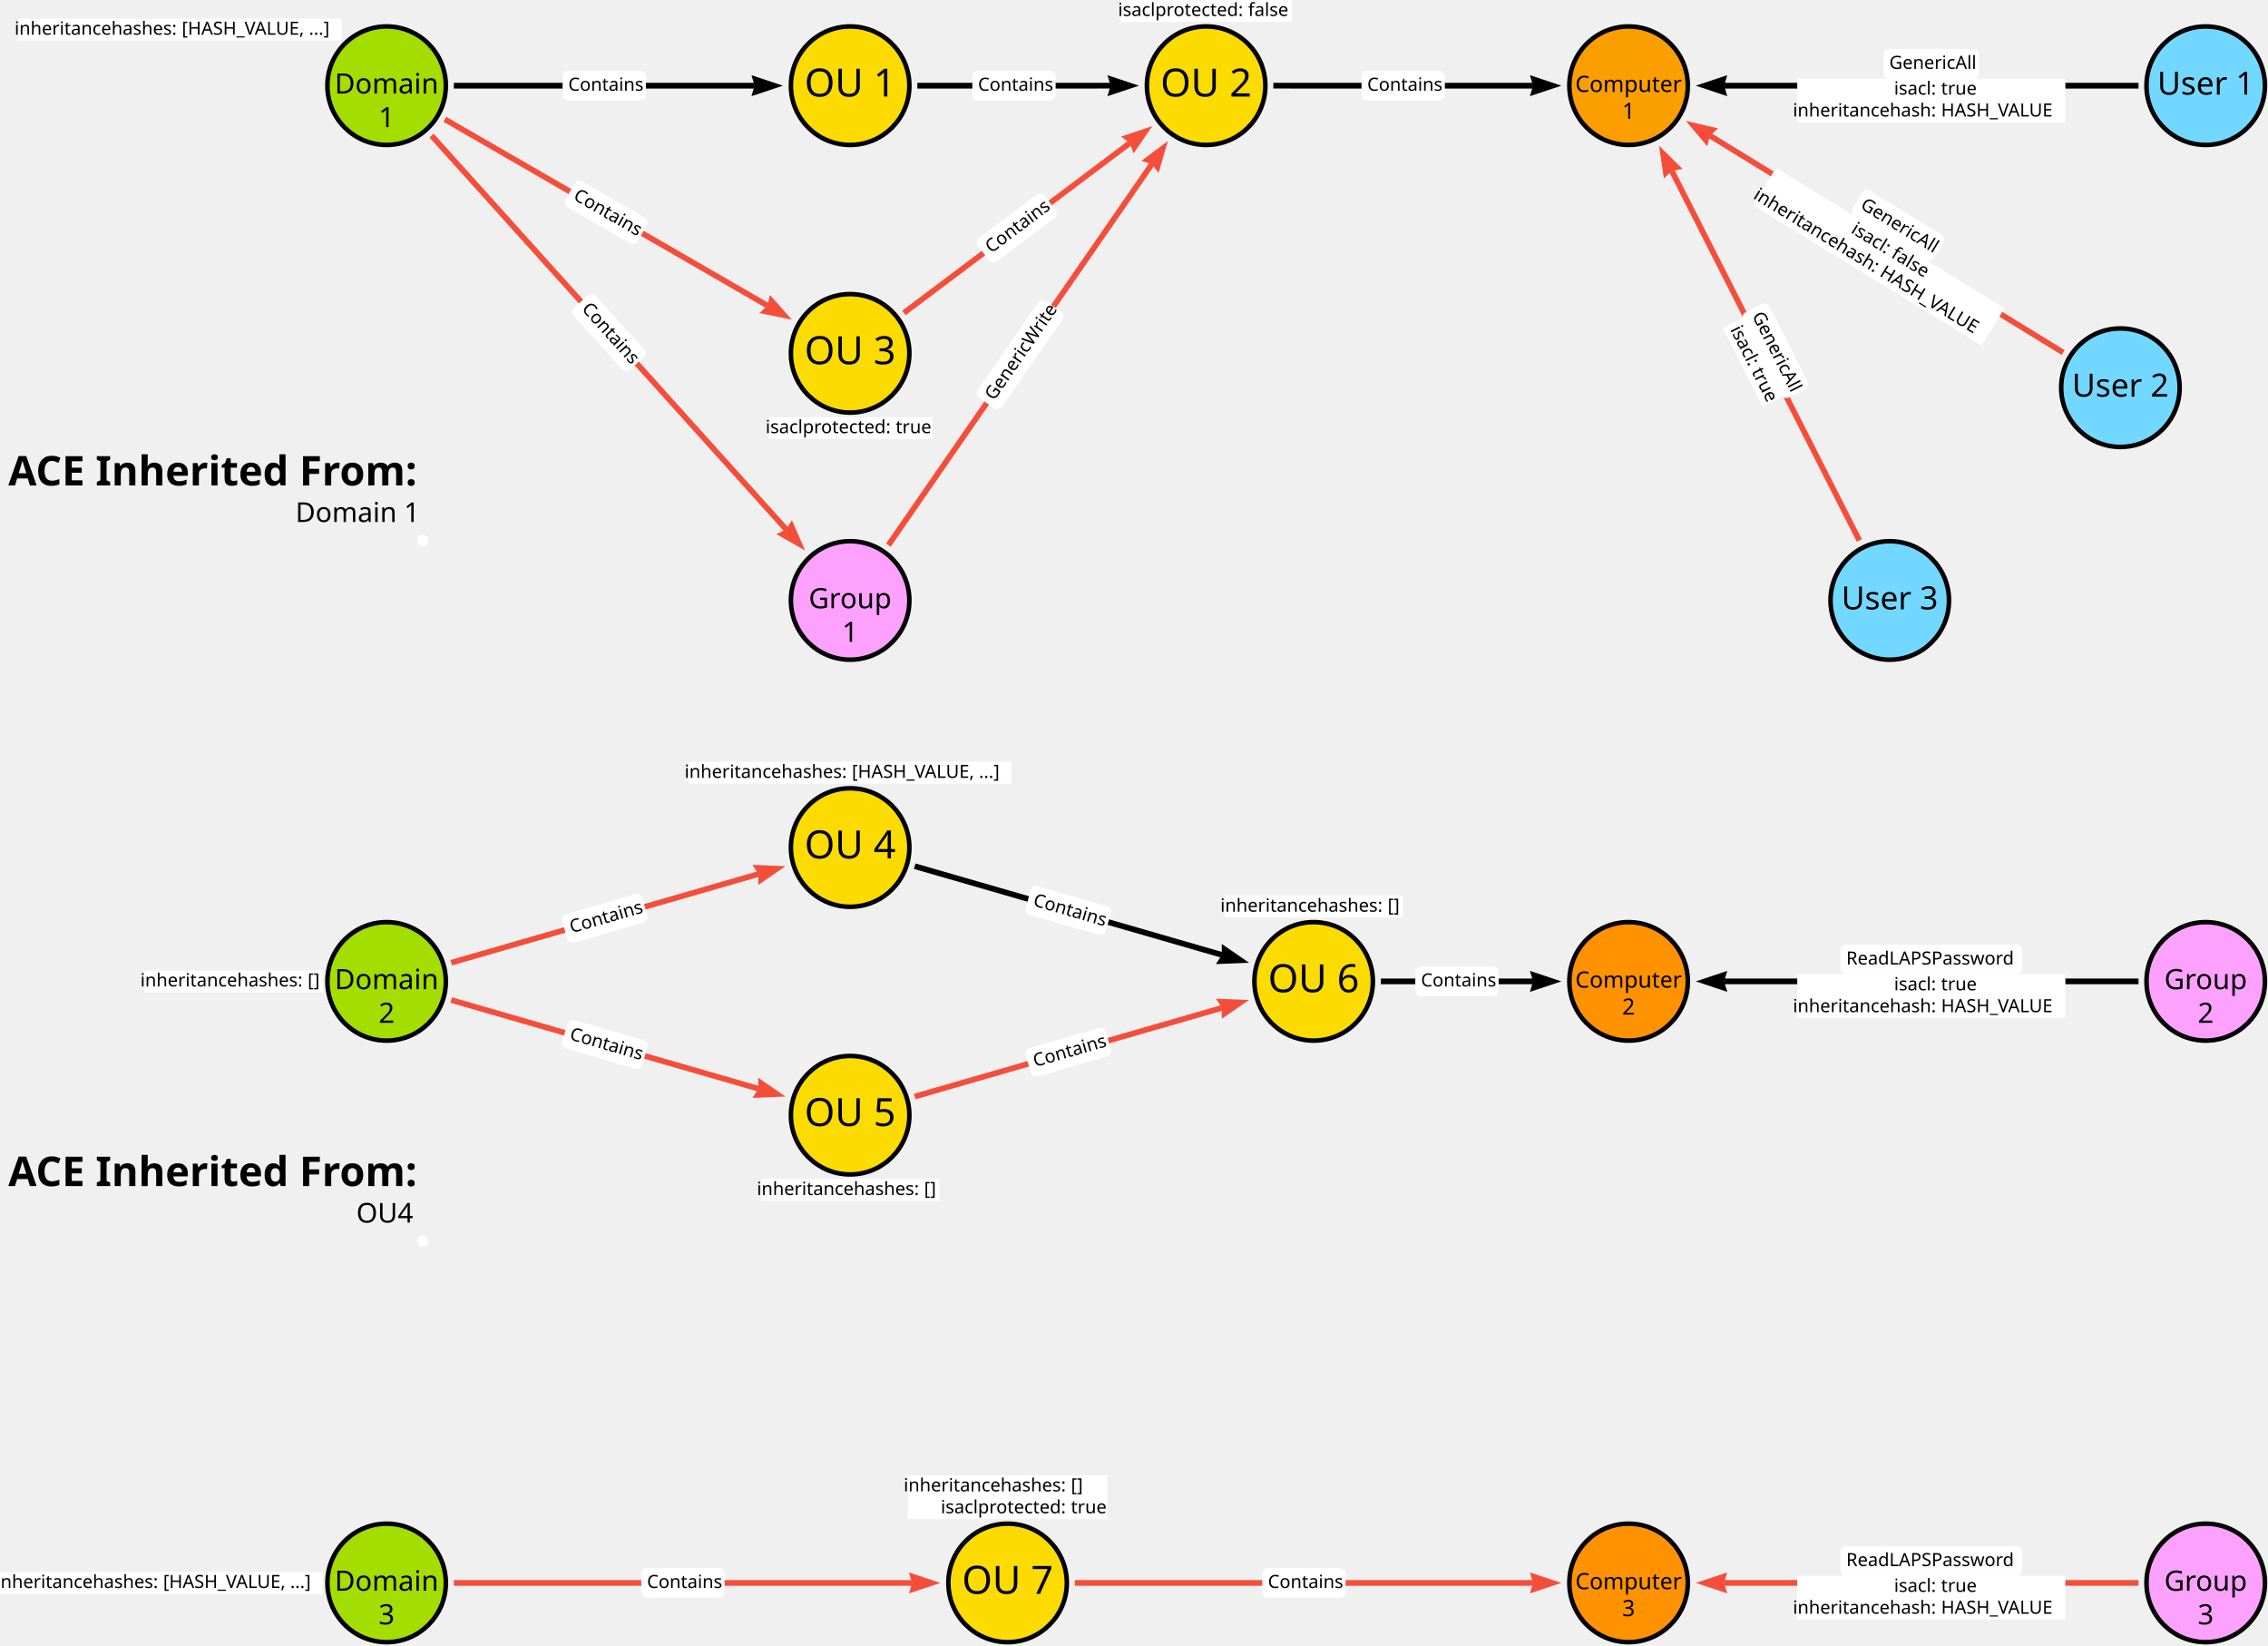
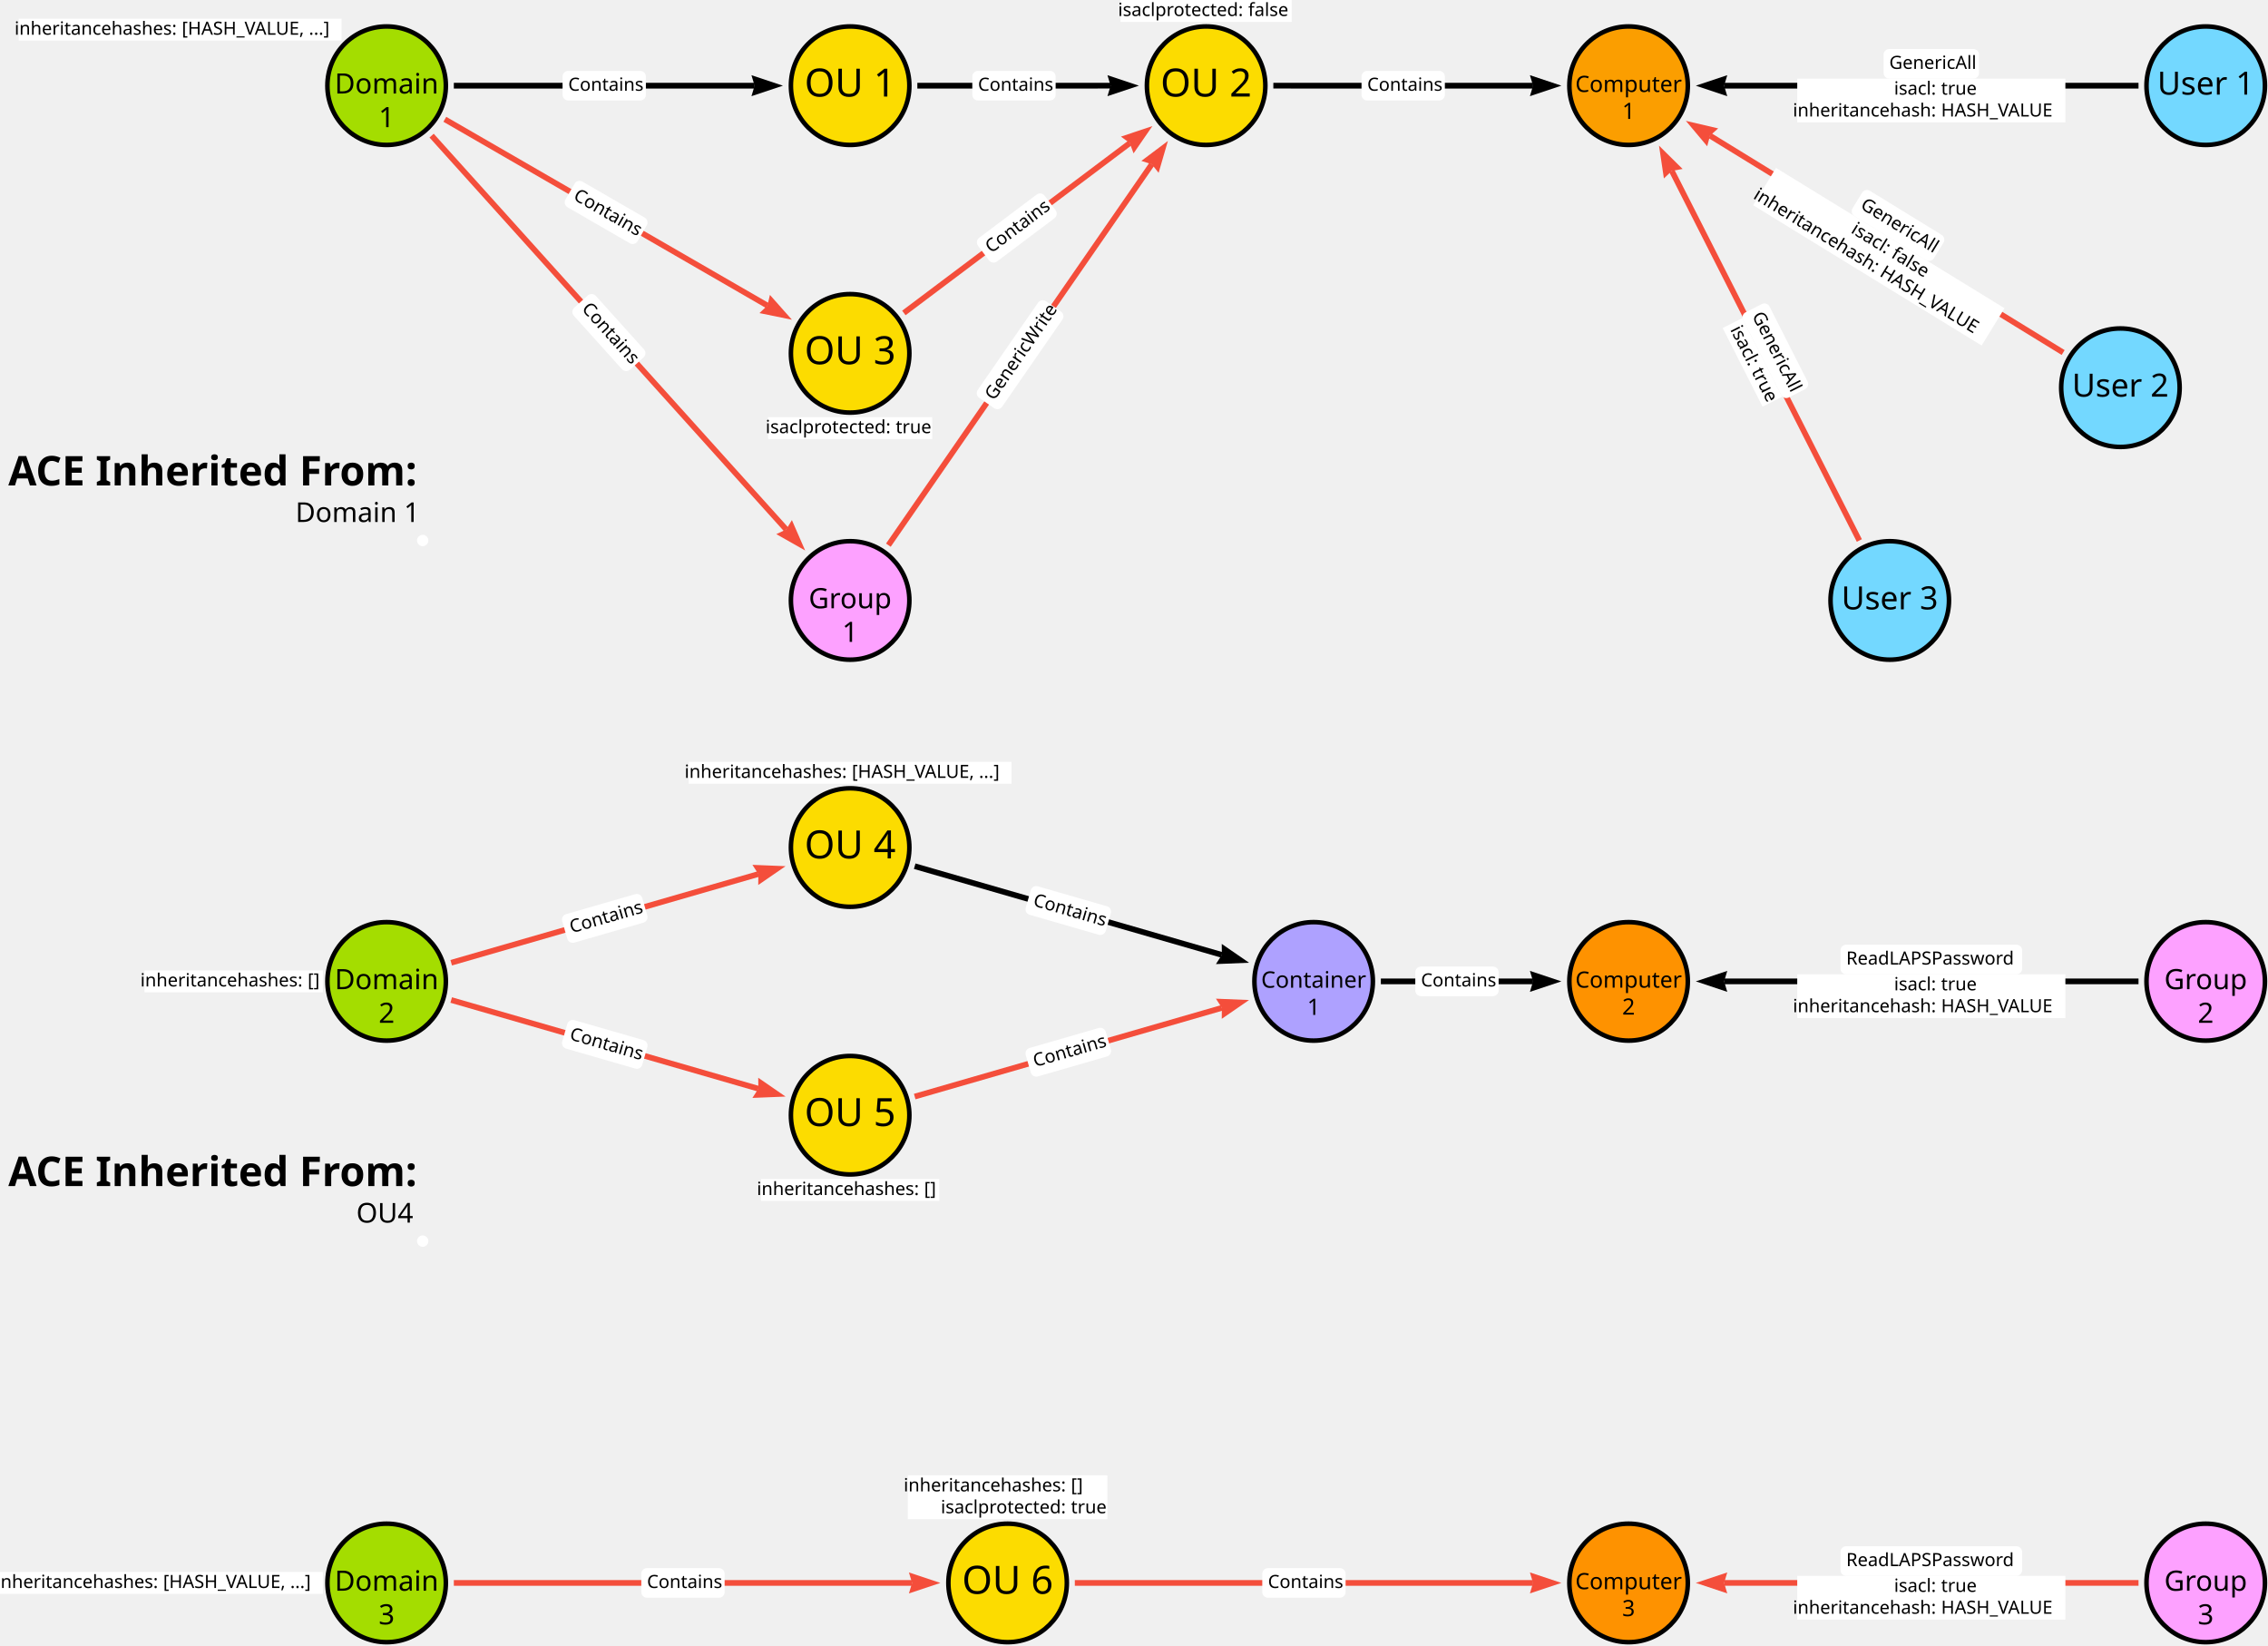
<svg xmlns="http://www.w3.org/2000/svg" width="1991" height="1444" viewBox="0 0 1991 1444">
  <defs>
    <style type="text/css" />
  </defs>
  <g transform="translate(2930.049 1684.74) scale(1)">
    <g class="relationship">
      <g transform="translate(-2183.743 -1609.537) rotate(-0.0004243538)" stroke-width="5" stroke="#000000">
        <path d="M 59 0 L 228.653 0" />
        <polygon points="-24.862,0 -27.625,9.208 0,0 -27.625,-9.208" fill="#000000" transform="translate(253.5151 0) rotate(0)" stroke="none" />
      </g>
      <g transform="translate(-2039.917 -1609.538) rotate(-0.0004243538) translate(0 -13)">
        <g transform="translate(0 0)">
          <g transform="translate(-36.57422 0)" fill="#ffffff" stroke="#000000" stroke-width="0">
            <rect x="0" y="0" width="73.148" height="26" rx="5" ry="5" stroke="none" />
            <text xml:space="preserve" x="5" y="17.457" stroke="none" text-anchor="left" font-family="sans-serif" font-size="16" font-weight="normal" fill="#000000">Contains</text>
          </g>
        </g>
      </g>
    </g>
    <g class="relationship">
      <g transform="translate(-2590.643 -1609.537) rotate(0.0000125941)" stroke-width="5" stroke="#000000">
        <path d="M 59 0 L 323.038 0" />
        <polygon points="-24.862,0 -27.625,9.208 0,0 -27.625,-9.208" fill="#000000" transform="translate(347.8997 0) rotate(0)" stroke="none" />
      </g>
      <g transform="translate(-2399.624 -1609.537) rotate(0.0000125941) translate(0 -13)">
        <g transform="translate(0 0)">
          <g transform="translate(-36.57422 0)" fill="#ffffff" stroke="#000000" stroke-width="0">
            <rect x="0" y="0" width="73.148" height="26" rx="5" ry="5" stroke="none" />
            <text xml:space="preserve" x="5" y="17.457" stroke="none" text-anchor="left" font-family="sans-serif" font-size="16" font-weight="normal" fill="#000000">Contains</text>
          </g>
        </g>
      </g>
    </g>
    <g class="relationship">
      <g transform="translate(-2183.743 -1374.614) rotate(-36.93316)" stroke-width="5" stroke="#f44e3b">
        <path d="M 59 0 L 307.106 0" />
        <polygon points="-24.862,0 -27.625,9.208 0,0 -27.625,-9.208" fill="#f44e3b" transform="translate(331.9678 0) rotate(0)" stroke="none" />
      </g>
      <g transform="translate(-2037.422 -1484.607) rotate(-36.93316) translate(0 -13)">
        <g transform="translate(0 0)">
          <g transform="translate(-36.57422 0)" fill="#ffffff" stroke="#000000" stroke-width="0">
            <rect x="0" y="0" width="73.148" height="26" rx="5" ry="5" stroke="none" />
            <text xml:space="preserve" x="5" y="17.457" stroke="none" text-anchor="left" font-family="sans-serif" font-size="16" font-weight="normal" fill="#000000">Contains</text>
          </g>
        </g>
      </g>
    </g>
    <g class="relationship">
      <g transform="translate(-2183.743 -1157.738) rotate(-55.32804)" stroke-width="5" stroke="#f44e3b">
        <path d="M 59 0 L 465.492 0" />
        <polygon points="-24.862,0 -27.625,9.208 0,0 -27.625,-9.208" fill="#f44e3b" transform="translate(490.3542 0) rotate(0)" stroke="none" />
      </g>
      <g transform="translate(-2034.557 -1373.415) rotate(-55.32804) translate(0 -13)">
        <g transform="translate(0 0)">
          <g transform="translate(-51.53516 0)" fill="#ffffff" stroke="#000000" stroke-width="0">
            <rect x="0" y="0" width="103.07" height="26" rx="5" ry="5" stroke="none" />
            <text xml:space="preserve" x="5" y="17.457" stroke="none" text-anchor="left" font-family="sans-serif" font-size="16" font-weight="normal" fill="#000000">GenericWrite</text>
          </g>
        </g>
      </g>
    </g>
    <g class="relationship">
      <g transform="translate(-2590.643 -1609.537) rotate(30)" stroke-width="5" stroke="#f44e3b">
        <path d="M 59 0 L 385.985 0" />
        <polygon points="-24.862,0 -27.625,9.208 0,0 -27.625,-9.208" fill="#f44e3b" transform="translate(410.8473 0) rotate(0)" stroke="none" />
      </g>
      <g transform="translate(-2397.958 -1498.291) rotate(30) translate(0 -13)">
        <g transform="translate(0 0)">
          <g transform="translate(-36.57422 0)" fill="#ffffff" stroke="#000000" stroke-width="0">
            <rect x="0" y="0" width="73.148" height="26" rx="5" ry="5" stroke="none" />
            <text xml:space="preserve" x="5" y="17.457" stroke="none" text-anchor="left" font-family="sans-serif" font-size="16" font-weight="normal" fill="#000000">Contains</text>
          </g>
        </g>
      </g>
    </g>
    <g class="relationship">
      <g transform="translate(-2590.643 -1609.537) rotate(47.99313)" stroke-width="5" stroke="#f44e3b">
        <path d="M 59 0 L 524.159 0" />
        <polygon points="-24.862,0 -27.625,9.208 0,0 -27.625,-9.208" fill="#f44e3b" transform="translate(549.0212 0) rotate(0)" stroke="none" />
      </g>
      <g transform="translate(-2395.512 -1392.875) rotate(47.99313) translate(0 -13)">
        <g transform="translate(0 0)">
          <g transform="translate(-36.57422 0)" fill="#ffffff" stroke="#000000" stroke-width="0">
            <rect x="0" y="0" width="73.148" height="26" rx="5" ry="5" stroke="none" />
            <text xml:space="preserve" x="5" y="17.457" stroke="none" text-anchor="left" font-family="sans-serif" font-size="16" font-weight="normal" fill="#000000">Contains</text>
          </g>
        </g>
      </g>
    </g>
    <g class="relationship">
      <g transform="translate(-2590.643 -823.4011) rotate(-16.1021)" stroke-width="5" stroke="#f44e3b">
        <path d="M 59 0 L 339.652 0" />
        <polygon points="-24.862,0 -27.625,9.208 0,0 -27.625,-9.208" fill="#f44e3b" transform="translate(364.5146 0) rotate(0)" stroke="none" />
      </g>
      <g transform="translate(-2399.136 -878.6842) rotate(-16.1021) translate(0 -13)">
        <g transform="translate(0 0)">
          <g transform="translate(-36.57422 0)" fill="#ffffff" stroke="#000000" stroke-width="0">
            <rect x="0" y="0" width="73.148" height="26" rx="5" ry="5" stroke="none" />
            <text xml:space="preserve" x="5" y="17.457" stroke="none" text-anchor="left" font-family="sans-serif" font-size="16" font-weight="normal" fill="#000000">Contains</text>
          </g>
        </g>
      </g>
    </g>
    <g class="relationship">
      <g transform="translate(-2590.643 -823.4011) rotate(16.10212)" stroke-width="5" stroke="#f44e3b">
        <path d="M 59 0 L 339.653 0" />
        <polygon points="-24.862,0 -27.625,9.208 0,0 -27.625,-9.208" fill="#f44e3b" transform="translate(364.5147 0) rotate(0)" stroke="none" />
      </g>
      <g transform="translate(-2399.136 -768.1179) rotate(16.10212) translate(0 -13)">
        <g transform="translate(0 0)">
          <g transform="translate(-36.57422 0)" fill="#ffffff" stroke="#000000" stroke-width="0">
            <rect x="0" y="0" width="73.148" height="26" rx="5" ry="5" stroke="none" />
            <text xml:space="preserve" x="5" y="17.457" stroke="none" text-anchor="left" font-family="sans-serif" font-size="16" font-weight="normal" fill="#000000">Contains</text>
          </g>
        </g>
      </g>
    </g>
    <g class="relationship">
      <g transform="translate(-2183.743 -705.9392) rotate(-16.10213)" stroke-width="5" stroke="#f44e3b">
        <path d="M 59 0 L 339.652 0" />
        <polygon points="-24.862,0 -27.625,9.208 0,0 -27.625,-9.208" fill="#f44e3b" transform="translate(364.5146 0) rotate(0)" stroke="none" />
      </g>
      <g transform="translate(-1992.237 -761.2224) rotate(-16.10213) translate(0 -13)">
        <g transform="translate(0 0)">
          <g transform="translate(-36.57422 0)" fill="#ffffff" stroke="#000000" stroke-width="0">
            <rect x="0" y="0" width="73.148" height="26" rx="5" ry="5" stroke="none" />
            <text xml:space="preserve" x="5" y="17.457" stroke="none" text-anchor="left" font-family="sans-serif" font-size="16" font-weight="normal" fill="#000000">Contains</text>
          </g>
        </g>
      </g>
    </g>
    <g class="relationship">
      <g transform="translate(-2183.743 -940.8628) rotate(16.1021)" stroke-width="5" stroke="#000000">
        <path d="M 59 0 L 339.652 0" />
        <polygon points="-24.862,0 -27.625,9.208 0,0 -27.625,-9.208" fill="#000000" transform="translate(364.5146 0) rotate(0)" stroke="none" />
      </g>
      <g transform="translate(-1992.237 -885.5797) rotate(16.1021) translate(0 -13)">
        <g transform="translate(0 0)">
          <g transform="translate(-36.57422 0)" fill="#ffffff" stroke="#000000" stroke-width="0">
            <rect x="0" y="0" width="73.148" height="26" rx="5" ry="5" stroke="none" />
            <text xml:space="preserve" x="5" y="17.457" stroke="none" text-anchor="left" font-family="sans-serif" font-size="16" font-weight="normal" fill="#000000">Contains</text>
          </g>
        </g>
      </g>
    </g>
    <g class="relationship">
      <g transform="translate(-1871.228 -1609.54) rotate(0.0005207207)" stroke-width="5" stroke="#000000">
        <path d="M 59 0 L 287 0" />
        <polygon points="-24.862,0 -27.625,9.208 0,0 -27.625,-9.208" fill="#000000" transform="translate(311.8624 0) rotate(0)" stroke="none" />
      </g>
      <g transform="translate(-1698.228 -1609.538) rotate(0.0005207207) translate(0 -13)">
        <g transform="translate(0 0)">
          <g transform="translate(-36.57422 0)" fill="#ffffff" stroke="#000000" stroke-width="0">
            <rect x="0" y="0" width="73.148" height="26" rx="5" ry="5" stroke="none" />
            <text xml:space="preserve" x="5" y="17.457" stroke="none" text-anchor="left" font-family="sans-serif" font-size="16" font-weight="normal" fill="#000000">Contains</text>
          </g>
        </g>
      </g>
    </g>
    <g class="relationship">
      <g transform="translate(-993.724 -1609.532) rotate(-179.9995)" stroke-width="5" stroke="#000000">
        <path d="M 59 0 L 422.779 0" />
        <polygon points="-24.862,0 -27.625,9.208 0,0 -27.625,-9.208" fill="#000000" transform="translate(447.6415 0) rotate(0)" stroke="none" />
      </g>
      <g transform="translate(-1234.614 -1609.534) rotate(0.0005207207) translate(0 -32.2)">
        <g transform="translate(0 0)">
          <g transform="translate(-41.90234 0)" fill="#ffffff" stroke="#000000" stroke-width="0">
            <rect x="0" y="0" width="83.805" height="26" rx="5" ry="5" stroke="none" />
            <text xml:space="preserve" x="5" y="17.457" stroke="none" text-anchor="left" font-family="sans-serif" font-size="16" font-weight="normal" fill="#000000">GenericAll</text>
          </g>
        </g>
        <g transform="translate(0 26)">
          <g transform="translate(-117.6953 0)" fill="white">
            <rect x="0" y="0" width="235.391" height="38.4" rx="0" ry="0" stroke="none" />
            <g font-family="sans-serif" font-size="16" font-weight="normal" fill="#000000" text-anchor="end">
              <text xml:space="preserve" x="121.859" y="14.057" stroke="none">isacl:</text>
              <text xml:space="preserve" x="126.305" y="14.057" stroke="none" text-anchor="start">true</text>
              <text xml:space="preserve" x="121.859" y="33.257" stroke="none" text-anchor="end">inheritancehash:</text>
              <text xml:space="preserve" x="126.305" y="33.257" stroke="none" text-anchor="start">HASH_VALUE</text>
            </g>
          </g>
        </g>
      </g>
    </g>
    <g class="relationship">
      <g transform="translate(-1068.601 -1344.46) rotate(-148.4527)" stroke-width="5" stroke="#f44e3b">
        <path d="M 59 0 L 422.779 0" />
        <polygon points="-24.862,0 -27.625,9.208 0,0 -27.625,-9.208" fill="#f44e3b" transform="translate(447.6415 0) rotate(0)" stroke="none" />
      </g>
      <g transform="translate(-1273.889 -1470.494) rotate(31.54729) translate(0 -32.2)">
        <g transform="translate(0 0)">
          <g transform="translate(-41.90234 0)" fill="#ffffff" stroke="#000000" stroke-width="0">
            <rect x="0" y="0" width="83.805" height="26" rx="5" ry="5" stroke="none" />
            <text xml:space="preserve" x="5" y="17.457" stroke="none" text-anchor="left" font-family="sans-serif" font-size="16" font-weight="normal" fill="#000000">GenericAll</text>
          </g>
        </g>
        <g transform="translate(0 26)">
          <g transform="translate(-117.6953 0)" fill="white">
            <rect x="0" y="0" width="235.391" height="38.4" rx="0" ry="0" stroke="none" />
            <g font-family="sans-serif" font-size="16" font-weight="normal" fill="#000000" text-anchor="end">
              <text xml:space="preserve" x="121.859" y="14.057" stroke="none">isacl:</text>
              <text xml:space="preserve" x="126.305" y="14.057" stroke="none" text-anchor="start">false</text>
              <text xml:space="preserve" x="121.859" y="33.257" stroke="none" text-anchor="end">inheritancehash:</text>
              <text xml:space="preserve" x="126.305" y="33.257" stroke="none" text-anchor="start">HASH_VALUE</text>
            </g>
          </g>
        </g>
      </g>
    </g>
    <g class="relationship">
      <g transform="translate(-1271.096 -1157.738) rotate(-116.9059)" stroke-width="5" stroke="#f44e3b">
        <path d="M 59 0 L 422.779 0" />
        <polygon points="-24.862,0 -27.625,9.208 0,0 -27.625,-9.208" fill="#f44e3b" transform="translate(447.6415 0) rotate(0)" stroke="none" />
      </g>
      <g transform="translate(-1380.106 -1372.552) rotate(63.09406) translate(0 -22.6)">
        <g transform="translate(0 0)">
          <g transform="translate(-41.90234 0)" fill="#ffffff" stroke="#000000" stroke-width="0">
            <rect x="0" y="0" width="83.805" height="26" rx="5" ry="5" stroke="none" />
            <text xml:space="preserve" x="5" y="17.457" stroke="none" text-anchor="left" font-family="sans-serif" font-size="16" font-weight="normal" fill="#000000">GenericAll</text>
          </g>
        </g>
        <g transform="translate(0 26)">
          <g transform="translate(-38.67969 0)" fill="white">
            <rect x="0" y="0" width="77.359" height="19.2" rx="0" ry="0" stroke="none" />
            <g font-family="sans-serif" font-size="16" font-weight="normal" fill="#000000" text-anchor="end">
              <text xml:space="preserve" x="40.898" y="14.057" stroke="none">isacl:</text>
              <text xml:space="preserve" x="45.344" y="14.057" stroke="none" text-anchor="start">true</text>
            </g>
          </g>
        </g>
      </g>
    </g>
    <g class="relationship">
      <g transform="translate(-1776.843 -823.4011) rotate(0)" stroke-width="5" stroke="#000000">
        <path d="M 59 0 L 192.616 0" />
        <polygon points="-24.862,0 -27.625,9.208 0,0 -27.625,-9.208" fill="#000000" transform="translate(217.4778 0) rotate(0)" stroke="none" />
      </g>
      <g transform="translate(-1651.035 -823.4011) rotate(0) translate(0 -13)">
        <g transform="translate(0 0)">
          <g transform="translate(-36.57422 0)" fill="#ffffff" stroke="#000000" stroke-width="0">
            <rect x="0" y="0" width="73.148" height="26" rx="5" ry="5" stroke="none" />
            <text xml:space="preserve" x="5" y="17.457" stroke="none" text-anchor="left" font-family="sans-serif" font-size="16" font-weight="normal" fill="#000000">Contains</text>
          </g>
        </g>
      </g>
    </g>
    <g class="relationship">
      <g transform="translate(-993.724 -823.4011) rotate(180)" stroke-width="5" stroke="#000000">
        <path d="M 59 0 L 422.779 0" />
        <polygon points="-24.862,0 -27.625,9.208 0,0 -27.625,-9.208" fill="#000000" transform="translate(447.6415 0) rotate(0)" stroke="none" />
      </g>
      <g transform="translate(-1234.614 -823.4011) rotate(360) translate(0 -32.2)">
        <g transform="translate(0 0)">
          <g transform="translate(-79.70703 0)" fill="#ffffff" stroke="#000000" stroke-width="0">
            <rect x="0" y="0" width="159.414" height="26" rx="5" ry="5" stroke="none" />
            <text xml:space="preserve" x="5" y="17.457" stroke="none" text-anchor="left" font-family="sans-serif" font-size="16" font-weight="normal" fill="#000000">ReadLAPSPassword</text>
          </g>
        </g>
        <g transform="translate(0 26)">
          <g transform="translate(-117.6953 0)" fill="white">
            <rect x="0" y="0" width="235.391" height="38.4" rx="0" ry="0" stroke="none" />
            <g font-family="sans-serif" font-size="16" font-weight="normal" fill="#000000" text-anchor="end">
              <text xml:space="preserve" x="121.859" y="14.057" stroke="none">isacl:</text>
              <text xml:space="preserve" x="126.305" y="14.057" stroke="none" text-anchor="start">true</text>
              <text xml:space="preserve" x="121.859" y="33.257" stroke="none" text-anchor="end">inheritancehash:</text>
              <text xml:space="preserve" x="126.305" y="33.257" stroke="none" text-anchor="start">HASH_VALUE</text>
            </g>
          </g>
        </g>
      </g>
    </g>
    <g class="relationship">
      <g transform="translate(-2590.643 -295.4305) rotate(0)" stroke-width="5" stroke="#f44e3b">
        <path d="M 59 0 L 461.276 0" />
        <polygon points="-24.862,0 -27.625,9.208 0,0 -27.625,-9.208" fill="#f44e3b" transform="translate(486.1386 0) rotate(0)" stroke="none" />
      </g>
      <g transform="translate(-2330.504 -295.4305) rotate(0) translate(0 -13)">
        <g transform="translate(0 0)">
          <g transform="translate(-36.57422 0)" fill="#ffffff" stroke="#000000" stroke-width="0">
            <rect x="0" y="0" width="73.148" height="26" rx="5" ry="5" stroke="none" />
            <text xml:space="preserve" x="5" y="17.457" stroke="none" text-anchor="left" font-family="sans-serif" font-size="16" font-weight="normal" fill="#000000">Contains</text>
          </g>
        </g>
      </g>
    </g>
    <g class="relationship">
      <g transform="translate(-2045.504 -295.4305) rotate(0)" stroke-width="5" stroke="#f44e3b">
        <path d="M 59 0 L 461.276 0" />
        <polygon points="-24.862,0 -27.625,9.208 0,0 -27.625,-9.208" fill="#f44e3b" transform="translate(486.1386 0) rotate(0)" stroke="none" />
      </g>
      <g transform="translate(-1785.366 -295.4305) rotate(0) translate(0 -13)">
        <g transform="translate(0 0)">
          <g transform="translate(-36.57422 0)" fill="#ffffff" stroke="#000000" stroke-width="0">
            <rect x="0" y="0" width="73.148" height="26" rx="5" ry="5" stroke="none" />
            <text xml:space="preserve" x="5" y="17.457" stroke="none" text-anchor="left" font-family="sans-serif" font-size="16" font-weight="normal" fill="#000000">Contains</text>
          </g>
        </g>
      </g>
    </g>
    <g class="relationship">
      <g transform="translate(-993.724 -295.4305) rotate(180)" stroke-width="5" stroke="#f44e3b">
        <path d="M 59 0 L 422.779 0" />
        <polygon points="-24.862,0 -27.625,9.208 0,0 -27.625,-9.208" fill="#f44e3b" transform="translate(447.6415 0) rotate(0)" stroke="none" />
      </g>
      <g transform="translate(-1234.614 -295.4305) rotate(360) translate(0 -32.2)">
        <g transform="translate(0 0)">
          <g transform="translate(-79.70703 0)" fill="#ffffff" stroke="#000000" stroke-width="0">
            <rect x="0" y="0" width="159.414" height="26" rx="5" ry="5" stroke="none" />
            <text xml:space="preserve" x="5" y="17.457" stroke="none" text-anchor="left" font-family="sans-serif" font-size="16" font-weight="normal" fill="#000000">ReadLAPSPassword</text>
          </g>
        </g>
        <g transform="translate(0 26)">
          <g transform="translate(-117.6953 0)" fill="white">
            <rect x="0" y="0" width="235.391" height="38.4" rx="0" ry="0" stroke="none" />
            <g font-family="sans-serif" font-size="16" font-weight="normal" fill="#000000" text-anchor="end">
              <text xml:space="preserve" x="121.859" y="14.057" stroke="none">isacl:</text>
              <text xml:space="preserve" x="126.305" y="14.057" stroke="none" text-anchor="start">true</text>
              <text xml:space="preserve" x="121.859" y="33.257" stroke="none" text-anchor="end">inheritancehash:</text>
              <text xml:space="preserve" x="126.305" y="33.257" stroke="none" text-anchor="start">HASH_VALUE</text>
            </g>
          </g>
        </g>
      </g>
    </g>
    <g class="node">
      <g fill="#fcdc00" stroke="#000000" stroke-width="4">
        <circle cx="-1871.228" cy="-1609.54" r="52" />
      </g>
      <g transform="translate(-1871.228 -1609.54)">
        <g transform="scale(0.6835941) translate(0 0)">
          <g transform="translate(0 0)">
            <g font-family="sans-serif" font-size="50" font-weight="normal" fill="#000000" text-anchor="middle">
              <text xml:space="preserve" x="0" y="13.928" stroke="none">OU 2</text>
            </g>
          </g>
        </g>
        <g transform="translate(3.429011037612589e-15 -75.2)">
          <g transform="translate(0 0)">
            <g transform="translate(-75.14844 0)" fill="white">
              <rect x="0" y="0" width="150.297" height="19.2" rx="0" ry="0" stroke="none" />
              <g font-family="sans-serif" font-size="16" font-weight="normal" fill="#000000" text-anchor="end">
                <text xml:space="preserve" x="107.609" y="14.057" stroke="none">isaclprotected:</text>
                <text xml:space="preserve" x="112.055" y="14.057" stroke="none" text-anchor="start">false</text>
              </g>
            </g>
          </g>
        </g>
      </g>
    </g>
    <g class="node">
      <g fill="#73d8ff" stroke="#000000" stroke-width="4">
        <circle cx="-993.724" cy="-1609.532" r="52" />
      </g>
      <g transform="translate(-993.724 -1609.532)">
        <g transform="scale(0.5625004) translate(0 0)">
          <g transform="translate(0 0)">
            <g font-family="sans-serif" font-size="50" font-weight="normal" fill="#000000" text-anchor="middle">
              <text xml:space="preserve" x="0" y="13.928" stroke="none">User 1</text>
            </g>
          </g>
        </g>
      </g>
    </g>
    <g class="node">
      <g fill="#fcdc00" stroke="#000000" stroke-width="4">
        <circle cx="-2183.743" cy="-940.863" r="52" />
      </g>
      <g transform="translate(-2183.743 -940.8628)">
        <g transform="scale(0.6835941) translate(0 0)">
          <g transform="translate(0 0)">
            <g font-family="sans-serif" font-size="50" font-weight="normal" fill="#000000" text-anchor="middle">
              <text xml:space="preserve" x="0" y="13.928" stroke="none">OU 4</text>
            </g>
          </g>
        </g>
        <g transform="translate(3.429011037612589e-15 -75.2)">
          <g transform="translate(0 0)">
            <g transform="translate(-141.7031 0)" fill="white">
              <rect x="0" y="0" width="283.406" height="19.2" rx="0" ry="0" stroke="none" />
              <g font-family="sans-serif" font-size="16" font-weight="normal" fill="#000000" text-anchor="end">
                <text xml:space="preserve" x="138.758" y="14.057" stroke="none">inheritancehashes:</text>
                <text xml:space="preserve" x="143.203" y="14.057" stroke="none" text-anchor="start">[HASH_VALUE, ...]</text>
              </g>
            </g>
          </g>
        </g>
      </g>
    </g>
    <g class="node">
      <g fill="#fcdc00" stroke="#000000" stroke-width="4">
        <circle cx="-2183.743" cy="-1609.537" r="52" />
      </g>
      <g transform="translate(-2183.743 -1609.537)">
        <g transform="scale(0.6835941) translate(0 0)">
          <g transform="translate(0 0)">
            <g font-family="sans-serif" font-size="50" font-weight="normal" fill="#000000" text-anchor="middle">
              <text xml:space="preserve" x="0" y="13.928" stroke="none">OU 1</text>
            </g>
          </g>
        </g>
      </g>
    </g>
    <g class="node">
      <g fill="#a4dd00" stroke="#000000" stroke-width="4">
        <circle cx="-2590.643" cy="-1609.537" r="52" />
      </g>
      <g transform="translate(-2590.643 -1609.537)">
        <g transform="scale(0.492188) translate(0 0)">
          <g transform="translate(0 0)">
            <g font-family="sans-serif" font-size="50" font-weight="normal" fill="#000000" text-anchor="middle">
              <text xml:space="preserve" x="0" y="13.928" stroke="none">Domain</text>
              <text xml:space="preserve" x="0" y="73.928" stroke="none" text-anchor="middle">1</text>
            </g>
          </g>
        </g>
        <g transform="translate(-39.59798 -58.79798)">
          <g transform="translate(0 0)">
            <g transform="translate(-283.4062 0)" fill="white">
              <rect x="0" y="0" width="283.406" height="19.2" rx="0" ry="0" stroke="none" />
              <g font-family="sans-serif" font-size="16" font-weight="normal" fill="#000000" text-anchor="end">
                <text xml:space="preserve" x="138.758" y="14.057" stroke="none">inheritancehashes:</text>
                <text xml:space="preserve" x="143.203" y="14.057" stroke="none" text-anchor="start">[HASH_VALUE, ...]</text>
              </g>
            </g>
          </g>
        </g>
      </g>
    </g>
    <g class="node">
      <g fill="#fcdc00" stroke="#000000" stroke-width="4">
        <circle cx="-2183.743" cy="-705.939" r="52" />
      </g>
      <g transform="translate(-2183.743 -705.9392)">
        <g transform="scale(0.6835941) translate(0 0)">
          <g transform="translate(0 0)">
            <g font-family="sans-serif" font-size="50" font-weight="normal" fill="#000000" text-anchor="middle">
              <text xml:space="preserve" x="0" y="13.928" stroke="none">OU 5</text>
            </g>
          </g>
        </g>
        <g transform="translate(3.429011037612589e-15 56)">
          <g transform="translate(0 0)">
            <g transform="translate(-78.26953 0)" fill="white">
              <rect x="0" y="0" width="156.539" height="19.2" rx="0" ry="0" stroke="none" />
              <g font-family="sans-serif" font-size="16" font-weight="normal" fill="#000000" text-anchor="end">
                <text xml:space="preserve" x="138.758" y="14.057" stroke="none">inheritancehashes:</text>
                <text xml:space="preserve" x="143.203" y="14.057" stroke="none" text-anchor="start">[]</text>
              </g>
            </g>
          </g>
        </g>
      </g>
    </g>
    <g class="node">
      <g fill="#73d8ff" stroke="#000000" stroke-width="4">
        <circle cx="-1068.601" cy="-1344.46" r="52" />
      </g>
      <g transform="translate(-1068.601 -1344.46)">
        <g transform="scale(0.5625004) translate(0 0)">
          <g transform="translate(0 0)">
            <g font-family="sans-serif" font-size="50" font-weight="normal" fill="#000000" text-anchor="middle">
              <text xml:space="preserve" x="0" y="13.928" stroke="none">User 2</text>
            </g>
          </g>
        </g>
      </g>
    </g>
    <g class="node">
      <g fill="#73d8ff" stroke="#000000" stroke-width="4">
        <circle cx="-1271.096" cy="-1157.738" r="52" />
      </g>
      <g transform="translate(-1271.096 -1157.738)">
        <g transform="scale(0.5625004) translate(0 0)">
          <g transform="translate(0 0)">
            <g font-family="sans-serif" font-size="50" font-weight="normal" fill="#000000" text-anchor="middle">
              <text xml:space="preserve" x="0" y="13.928" stroke="none">User 3</text>
            </g>
          </g>
        </g>
      </g>
    </g>
    <g class="node">
      <g fill="#fcdc00" stroke="#000000" stroke-width="4">
        <circle cx="-2183.743" cy="-1374.614" r="52" />
      </g>
      <g transform="translate(-2183.743 -1374.614)">
        <g transform="scale(0.6835941) translate(0 0)">
          <g transform="translate(0 0)">
            <g font-family="sans-serif" font-size="50" font-weight="normal" fill="#000000" text-anchor="middle">
              <text xml:space="preserve" x="0" y="13.928" stroke="none">OU 3</text>
            </g>
          </g>
        </g>
        <g transform="translate(3.429011037612589e-15 56)">
          <g transform="translate(0 0)">
            <g transform="translate(-72.03516 0)" fill="white">
              <rect x="0" y="0" width="144.07" height="19.2" rx="0" ry="0" stroke="none" />
              <g font-family="sans-serif" font-size="16" font-weight="normal" fill="#000000" text-anchor="end">
                <text xml:space="preserve" x="107.609" y="14.057" stroke="none">isaclprotected:</text>
                <text xml:space="preserve" x="112.055" y="14.057" stroke="none" text-anchor="start">true</text>
              </g>
            </g>
          </g>
        </g>
      </g>
    </g>
    <g class="node">
      <g fill="#fda1ff" stroke="#000000" stroke-width="4">
        <circle cx="-2183.743" cy="-1157.738" r="52" />
      </g>
      <g transform="translate(-2183.743 -1157.738)">
        <g transform="scale(0.492188) translate(0 0)">
          <g transform="translate(0 0)">
            <g font-family="sans-serif" font-size="50" font-weight="normal" fill="#000000" text-anchor="middle">
              <text xml:space="preserve" x="0" y="13.928" stroke="none">Group</text>
              <text xml:space="preserve" x="0" y="73.928" stroke="none" text-anchor="middle">1</text>
            </g>
          </g>
        </g>
      </g>
    </g>
    <g class="node">
      <g fill="#ffffff" stroke="#ffffff" stroke-width="4">
        <circle cx="-2558.997" cy="-1210.345" r="3" />
      </g>
      <g transform="translate(-2558.997 -1210.345)">
        <g transform="translate(-4.949747 -80.14975)">
          <g transform="translate(0 0)">
            <g fill="#000000" font-family="sans-serif" font-size="36" font-weight="bold" text-anchor="end">
              <text xml:space="preserve" x="0" y="31.822" stroke="none">ACE Inherited From:</text>
            </g>
          </g>
          <g transform="translate(0 43.2)">
            <g transform="translate(-106.7148 0)">
              <g fill="#000000" stroke="#000000" stroke-width="4" font-family="sans-serif" font-size="24" font-weight="normal">
                <text xml:space="preserve" x="0" y="20.686" stroke="none">Domain 1</text>
              </g>
            </g>
          </g>
        </g>
      </g>
    </g>
    <g class="node">
      <g fill="#a4dd00" stroke="#000000" stroke-width="4">
        <circle cx="-2590.643" cy="-823.401" r="52" />
      </g>
      <g transform="translate(-2590.643 -823.4011)">
        <g transform="scale(0.492188) translate(0 0)">
          <g transform="translate(0 0)">
            <g font-family="sans-serif" font-size="50" font-weight="normal" fill="#000000" text-anchor="middle">
              <text xml:space="preserve" x="0" y="13.928" stroke="none">Domain</text>
              <text xml:space="preserve" x="0" y="73.928" stroke="none" text-anchor="middle">2</text>
            </g>
          </g>
        </g>
        <g transform="translate(-56 -9.6)">
          <g transform="translate(0 0)">
            <g transform="translate(-156.5391 0)" fill="white">
              <rect x="0" y="0" width="156.539" height="19.2" rx="0" ry="0" stroke="none" />
              <g font-family="sans-serif" font-size="16" font-weight="normal" fill="#000000" text-anchor="end">
                <text xml:space="preserve" x="138.758" y="14.057" stroke="none">inheritancehashes:</text>
                <text xml:space="preserve" x="143.203" y="14.057" stroke="none" text-anchor="start">[]</text>
              </g>
            </g>
          </g>
        </g>
      </g>
    </g>
    <g class="node">
-       <g fill="#fcdc00" stroke="#000000" stroke-width="4">
+       <g fill="#aea1ff" stroke="#000000" stroke-width="4">
        <circle cx="-1776.843" cy="-823.401" r="52" />
      </g>
      <g transform="translate(-1776.843 -823.4011)">
-         <g transform="scale(0.6835941) translate(0 0)">
-           <g transform="translate(0 0)">
-             <g font-family="sans-serif" font-size="50" font-weight="normal" fill="#000000" text-anchor="middle">
-               <text xml:space="preserve" x="0" y="13.928" stroke="none">OU 6</text>
-             </g>
-           </g>
-         </g>
-         <g transform="translate(3.429011037612589e-15 -75.2)">
-           <g transform="translate(0 0)">
-             <g transform="translate(-78.26953 0)" fill="white">
-               <rect x="0" y="0" width="156.539" height="19.2" rx="0" ry="0" stroke="none" />
-               <g font-family="sans-serif" font-size="16" font-weight="normal" fill="#000000" text-anchor="end">
-                 <text xml:space="preserve" x="138.758" y="14.057" stroke="none">inheritancehashes:</text>
-                 <text xml:space="preserve" x="143.203" y="14.057" stroke="none" text-anchor="start">[]</text>
-               </g>
+         <g transform="scale(0.3984381) translate(0 0)">
+           <g transform="translate(0 0)">
+             <g font-family="sans-serif" font-size="50" font-weight="normal" fill="#000000" text-anchor="middle">
+               <text xml:space="preserve" x="0" y="13.928" stroke="none">Container</text>
+               <text xml:space="preserve" x="0" y="73.928" stroke="none" text-anchor="middle">1</text>
            </g>
          </g>
        </g>
      </g>
    </g>
    <g class="node">
      <g fill="#fda1ff" stroke="#000000" stroke-width="4">
        <circle cx="-993.724" cy="-823.401" r="52" />
      </g>
      <g transform="translate(-993.724 -823.4011)">
        <g transform="scale(0.492188) translate(0 0)">
          <g transform="translate(0 0)">
            <g font-family="sans-serif" font-size="50" font-weight="normal" fill="#000000" text-anchor="middle">
              <text xml:space="preserve" x="0" y="13.928" stroke="none">Group</text>
              <text xml:space="preserve" x="0" y="73.928" stroke="none" text-anchor="middle">2</text>
            </g>
          </g>
        </g>
      </g>
    </g>
    <g class="node">
      <g fill="#ffffff" stroke="#ffffff" stroke-width="4">
        <circle cx="-2558.997" cy="-595.431" r="3" />
      </g>
      <g transform="translate(-2558.997 -595.4305)">
        <g transform="translate(-4.949747 -80.14975)">
          <g transform="translate(0 0)">
            <g fill="#000000" font-family="sans-serif" font-size="36" font-weight="bold" text-anchor="end">
              <text xml:space="preserve" x="0" y="31.822" stroke="none">ACE Inherited From:</text>
            </g>
          </g>
          <g transform="translate(0 43.2)">
            <g transform="translate(-53.34766 0)">
              <g fill="#000000" stroke="#000000" stroke-width="4" font-family="sans-serif" font-size="24" font-weight="normal">
                <text xml:space="preserve" x="0" y="20.686" stroke="none">OU4</text>
              </g>
            </g>
          </g>
        </g>
      </g>
    </g>
    <g class="node">
      <g fill="#fb9e00" stroke="#000000" stroke-width="4">
        <circle cx="-1500.365" cy="-1609.536" r="52" />
      </g>
      <g transform="translate(-1500.365 -1609.536)">
        <g transform="scale(0.3945319) translate(0 0)">
          <g transform="translate(0 0)">
            <g font-family="sans-serif" font-size="50" font-weight="normal" fill="#000000" text-anchor="middle">
              <text xml:space="preserve" x="0" y="13.928" stroke="none">Computer</text>
              <text xml:space="preserve" x="0" y="73.928" stroke="none" text-anchor="middle">1</text>
            </g>
          </g>
        </g>
      </g>
    </g>
    <g class="node">
      <g fill="#fe9200" stroke="#000000" stroke-width="4">
        <circle cx="-1500.365" cy="-823.401" r="52" />
      </g>
      <g transform="translate(-1500.365 -823.4011)">
        <g transform="scale(0.3945319) translate(0 0)">
          <g transform="translate(0 0)">
            <g font-family="sans-serif" font-size="50" font-weight="normal" fill="#000000" text-anchor="middle">
              <text xml:space="preserve" x="0" y="13.928" stroke="none">Computer</text>
              <text xml:space="preserve" x="0" y="73.928" stroke="none" text-anchor="middle">2</text>
            </g>
          </g>
        </g>
      </g>
    </g>
    <g class="node">
      <g fill="#a4dd00" stroke="#000000" stroke-width="4">
        <circle cx="-2590.643" cy="-295.431" r="52" />
      </g>
      <g transform="translate(-2590.643 -295.4305)">
        <g transform="scale(0.492188) translate(0 0)">
          <g transform="translate(0 0)">
            <g font-family="sans-serif" font-size="50" font-weight="normal" fill="#000000" text-anchor="middle">
              <text xml:space="preserve" x="0" y="13.928" stroke="none">Domain</text>
              <text xml:space="preserve" x="0" y="73.928" stroke="none" text-anchor="middle">3</text>
            </g>
          </g>
        </g>
        <g transform="translate(-56 -9.6)">
          <g transform="translate(0 0)">
            <g transform="translate(-283.4062 0)" fill="white">
              <rect x="0" y="0" width="283.406" height="19.2" rx="0" ry="0" stroke="none" />
              <g font-family="sans-serif" font-size="16" font-weight="normal" fill="#000000" text-anchor="end">
                <text xml:space="preserve" x="138.758" y="14.057" stroke="none">inheritancehashes:</text>
                <text xml:space="preserve" x="143.203" y="14.057" stroke="none" text-anchor="start">[HASH_VALUE, ...]</text>
              </g>
            </g>
          </g>
        </g>
      </g>
    </g>
    <g class="node">
      <g fill="#fcdc00" stroke="#000000" stroke-width="4">
        <circle cx="-2045.504" cy="-295.431" r="52" />
      </g>
      <g transform="translate(-2045.504 -295.4305)">
        <g transform="scale(0.6835941) translate(0 0)">
          <g transform="translate(0 0)">
            <g font-family="sans-serif" font-size="50" font-weight="normal" fill="#000000" text-anchor="middle">
-               <text xml:space="preserve" x="0" y="13.928" stroke="none">OU 7</text>
+               <text xml:space="preserve" x="0" y="13.928" stroke="none">OU 6</text>
            </g>
          </g>
        </g>
        <g transform="translate(3.429011037612589e-15 -94.4)">
          <g transform="translate(0 0)">
            <g transform="translate(-87.60938 0)" fill="white">
              <rect x="0" y="0" width="175.219" height="38.4" rx="0" ry="0" stroke="none" />
              <g font-family="sans-serif" font-size="16" font-weight="normal" fill="#000000" text-anchor="end">
                <text xml:space="preserve" x="138.758" y="14.057" stroke="none">inheritancehashes:</text>
                <text xml:space="preserve" x="143.203" y="14.057" stroke="none" text-anchor="start">[]</text>
                <text xml:space="preserve" x="138.758" y="33.257" stroke="none" text-anchor="end">isaclprotected:</text>
                <text xml:space="preserve" x="143.203" y="33.257" stroke="none" text-anchor="start">true</text>
              </g>
            </g>
          </g>
        </g>
      </g>
    </g>
    <g class="node">
      <g fill="#fe9200" stroke="#000000" stroke-width="4">
        <circle cx="-1500.365" cy="-295.431" r="52" />
      </g>
      <g transform="translate(-1500.365 -295.4305)">
        <g transform="scale(0.3945319) translate(0 0)">
          <g transform="translate(0 0)">
            <g font-family="sans-serif" font-size="50" font-weight="normal" fill="#000000" text-anchor="middle">
              <text xml:space="preserve" x="0" y="13.928" stroke="none">Computer</text>
              <text xml:space="preserve" x="0" y="73.928" stroke="none" text-anchor="middle">3</text>
            </g>
          </g>
        </g>
      </g>
    </g>
    <g class="node">
      <g fill="#fda1ff" stroke="#000000" stroke-width="4">
        <circle cx="-993.724" cy="-295.431" r="52" />
      </g>
      <g transform="translate(-993.724 -295.4305)">
        <g transform="scale(0.492188) translate(0 0)">
          <g transform="translate(0 0)">
            <g font-family="sans-serif" font-size="50" font-weight="normal" fill="#000000" text-anchor="middle">
              <text xml:space="preserve" x="0" y="13.928" stroke="none">Group</text>
              <text xml:space="preserve" x="0" y="73.928" stroke="none" text-anchor="middle">3</text>
            </g>
          </g>
        </g>
      </g>
    </g>
  </g>
</svg>
